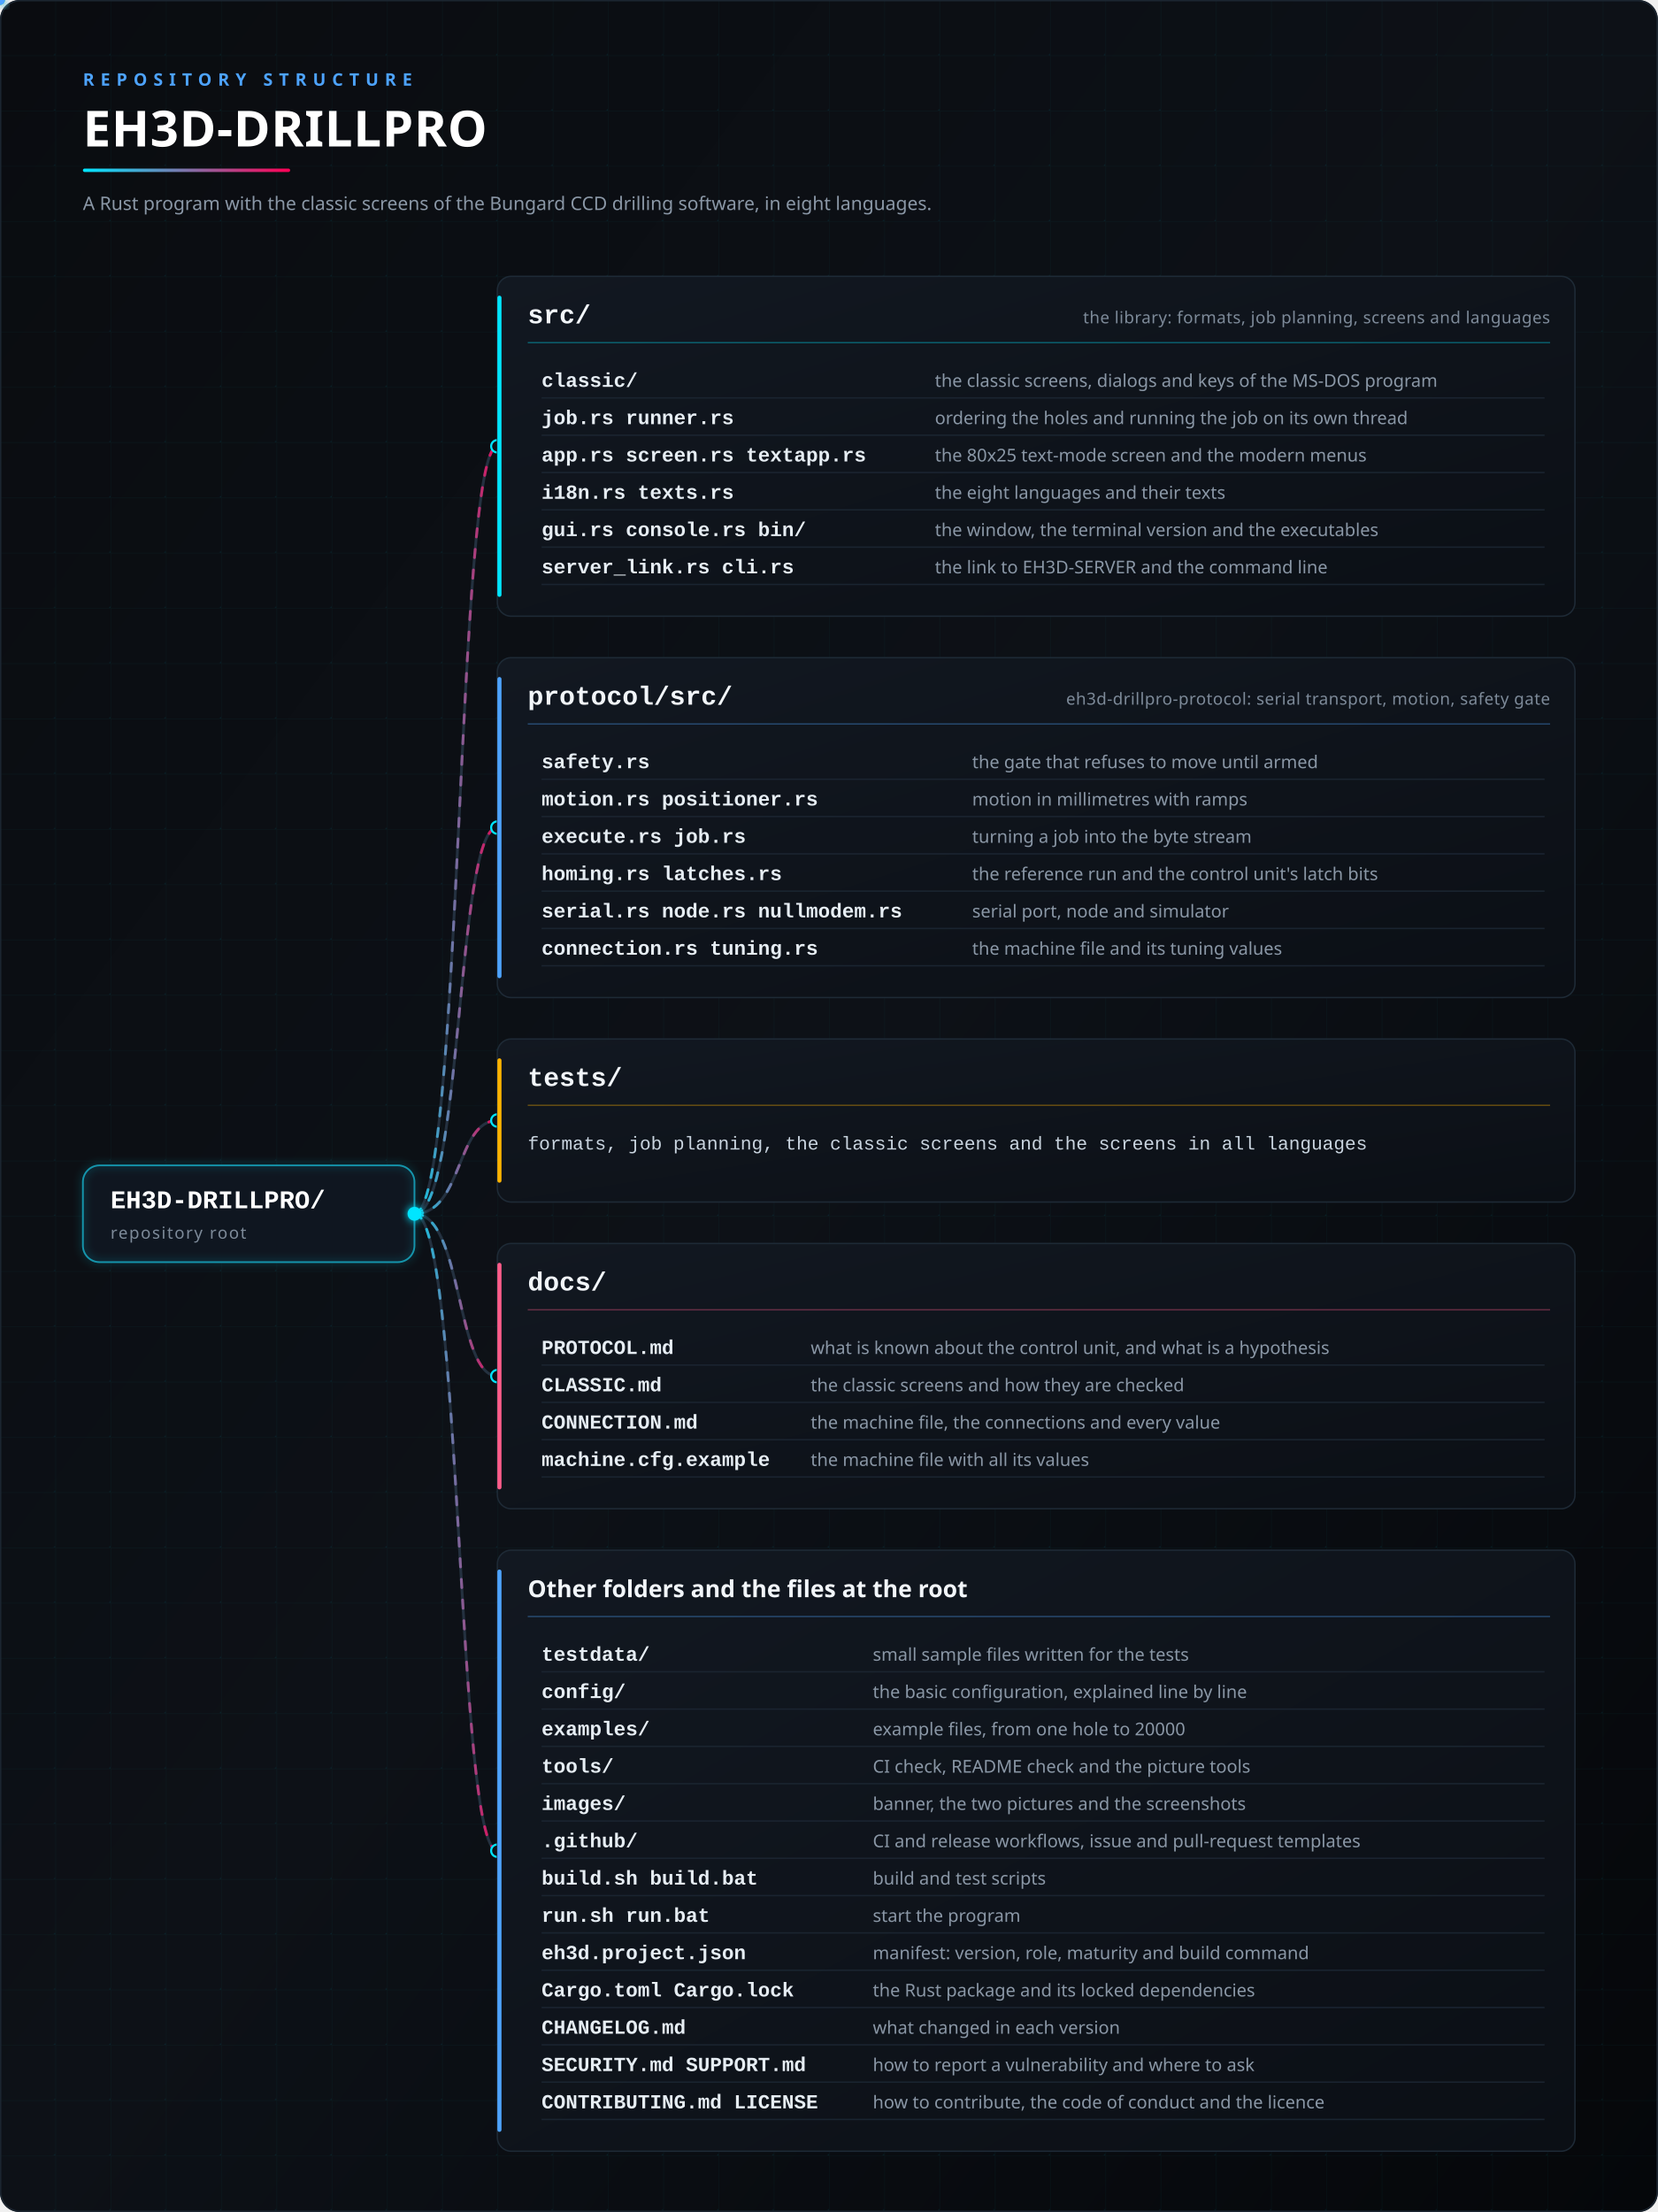
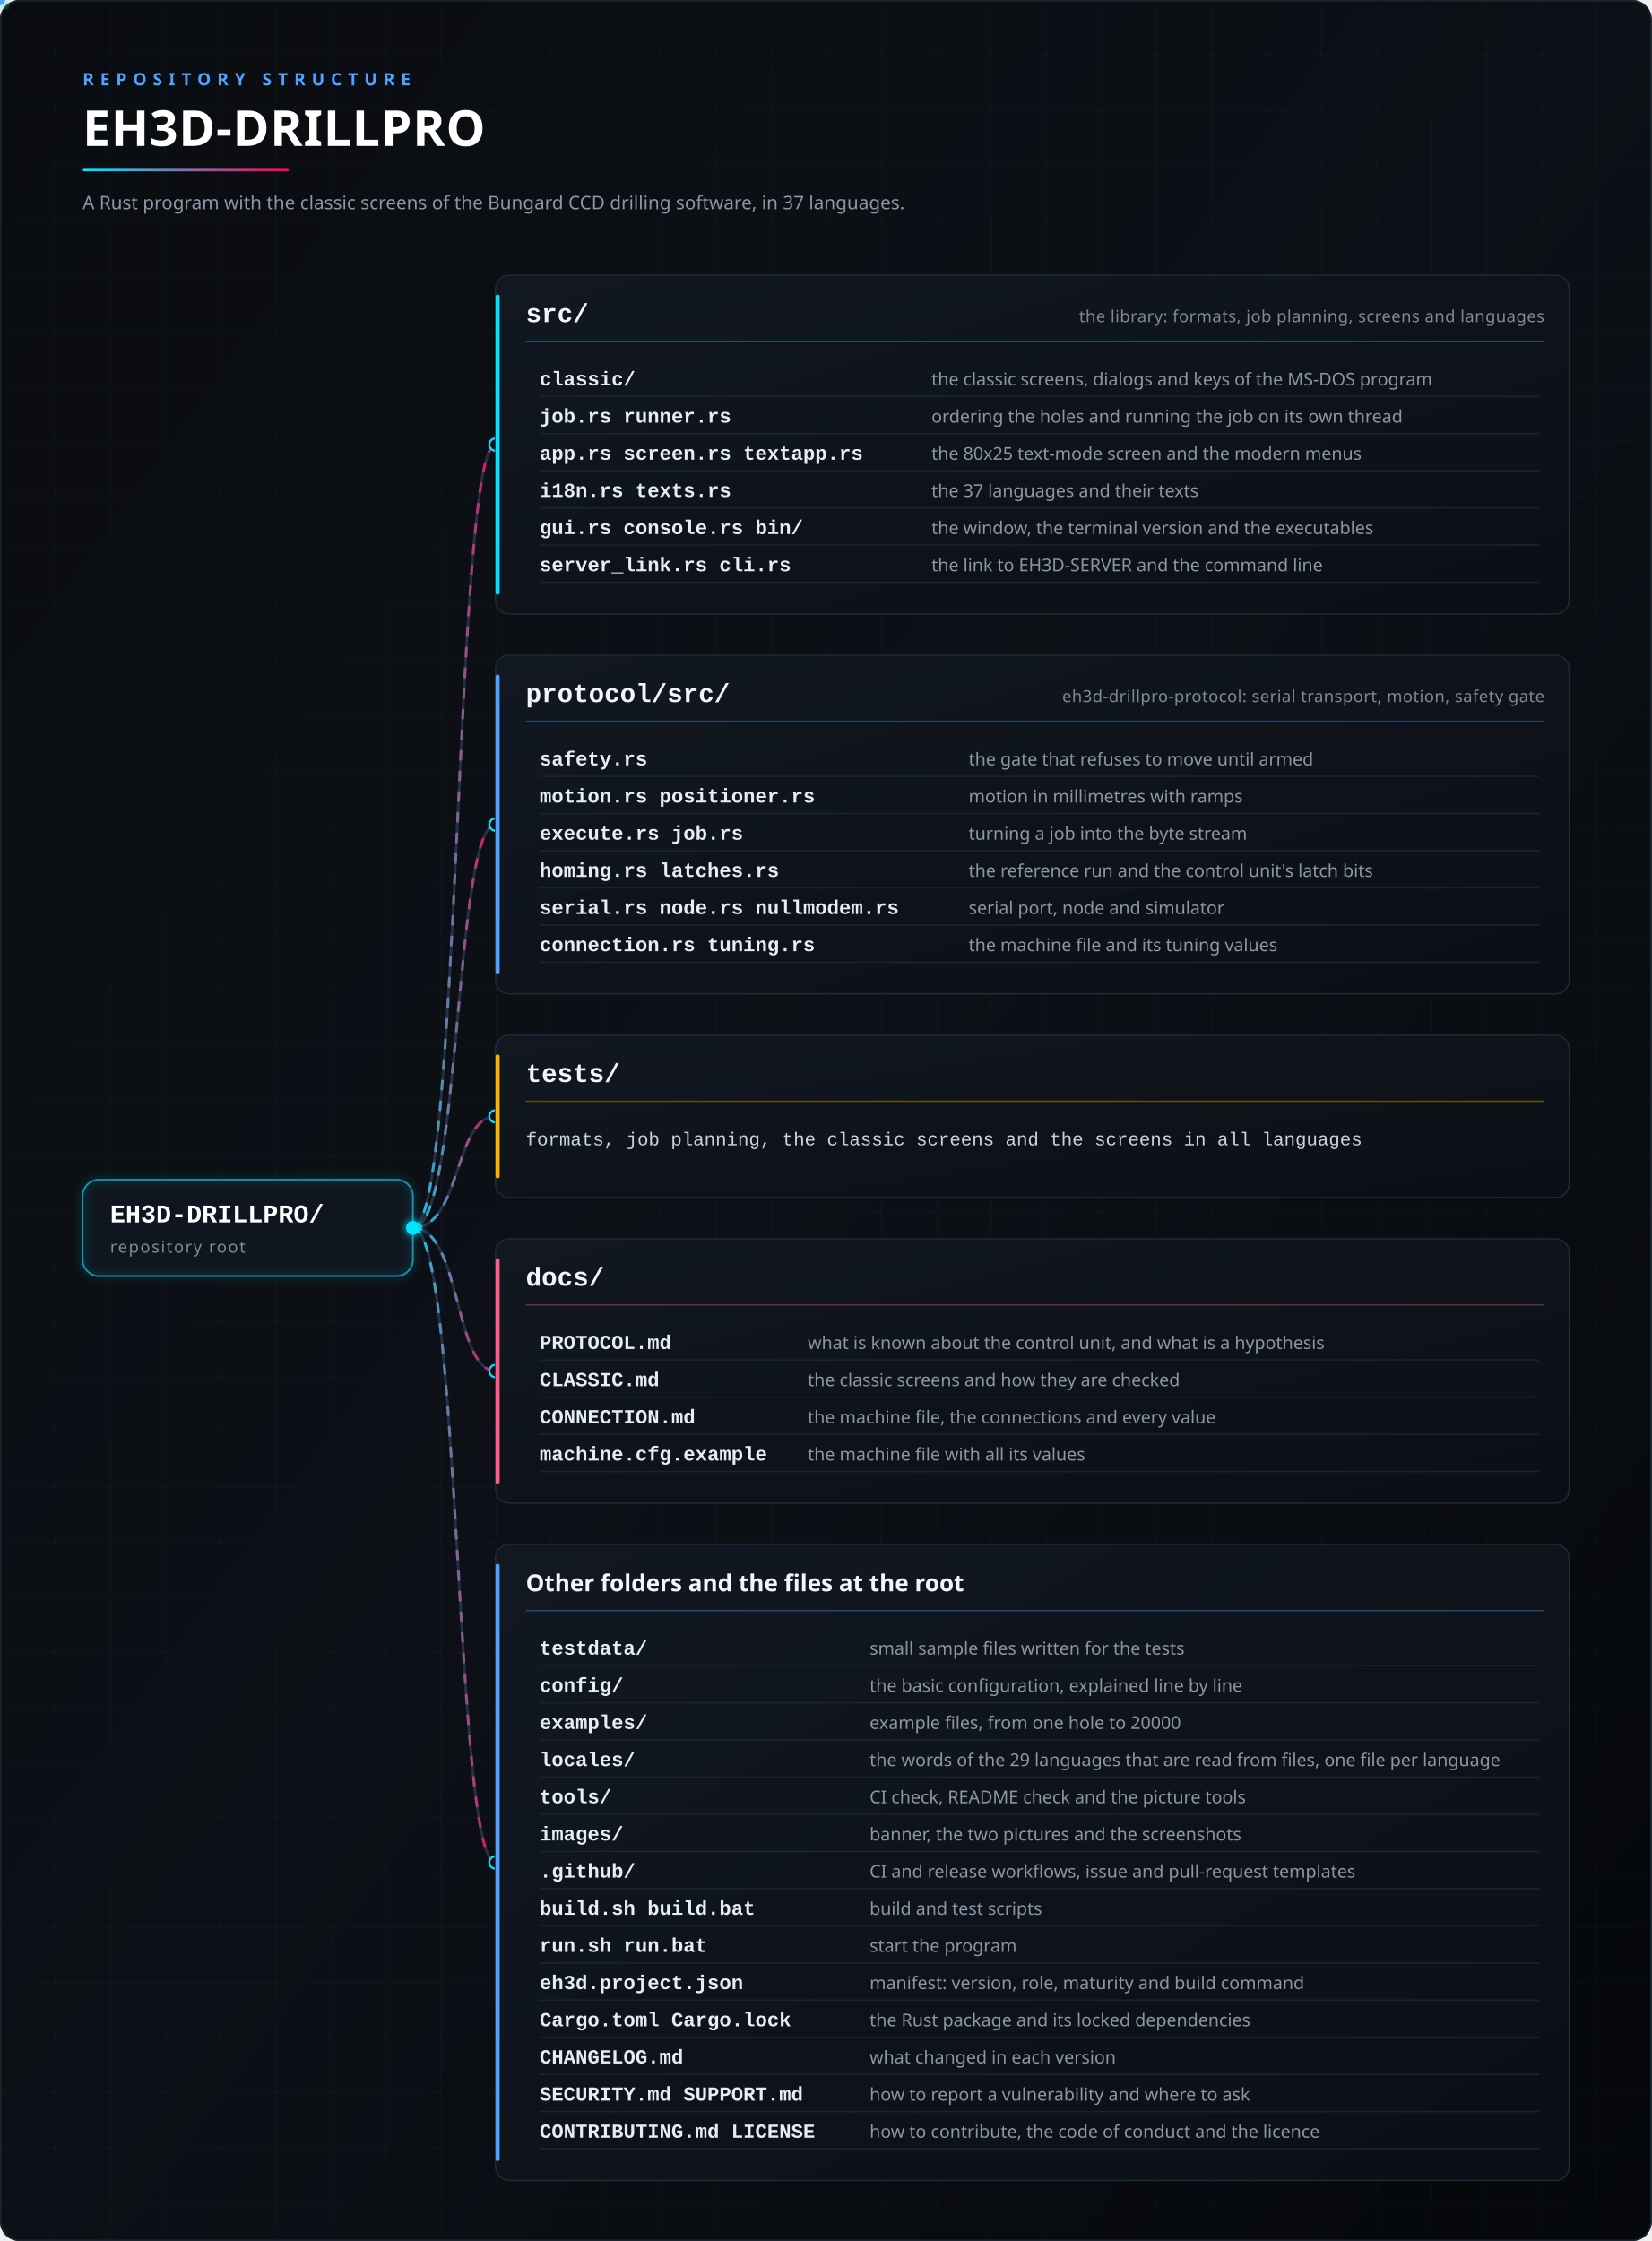
- <svg xmlns="http://www.w3.org/2000/svg" viewBox="0 0 1200 1601" width="100%" role="img" aria-labelledby="t d">
+ <svg xmlns="http://www.w3.org/2000/svg" viewBox="0 0 1200 1628" width="100%" role="img" aria-labelledby="t d">
  <defs>
    <linearGradient id="bg" x1="0" y1="0" x2="1" y2="1">
      <stop offset="0" stop-color="#0A0C10" />
      <stop offset="0.5" stop-color="#0D1117" />
      <stop offset="1" stop-color="#05070A" />
    </linearGradient>
    <linearGradient id="card" x1="0" y1="0" x2="1" y2="1">
      <stop offset="0" stop-color="#121821" />
      <stop offset="1" stop-color="#0B0F15" />
    </linearGradient>
    <linearGradient id="line" x1="0" y1="0" x2="1" y2="0">
      <stop offset="0" stop-color="#00E5FF" />
      <stop offset="1" stop-color="#FF0055" />
    </linearGradient>
    <filter id="glow" x="-50%" y="-50%" width="200%" height="200%">
      <feGaussianBlur stdDeviation="3" result="b" />
      <feMerge>
        <feMergeNode in="b" />
        <feMergeNode in="SourceGraphic" />
      </feMerge>
    </filter>
    <pattern id="grid" width="40" height="40" patternUnits="userSpaceOnUse">
      <path d="M40 0H0V40" fill="none" stroke="#00E5FF" stroke-opacity="0.035" />
      <circle cx="40" cy="40" r="1" fill="#00E5FF" fill-opacity="0.09" />
    </pattern>
  </defs>
-   <rect width="1200" height="1601" rx="14" fill="url(#bg)" />
-   <rect width="1200" height="1601" rx="14" fill="url(#grid)" />
-   <rect x="0.5" y="0.5" width="1199" height="1600" rx="14" fill="none" stroke="#1B2530" />
+   <rect width="1200" height="1628" rx="14" fill="url(#bg)" />
+   <rect width="1200" height="1628" rx="14" fill="url(#grid)" />
+   <rect x="0.5" y="0.5" width="1199" height="1627" rx="14" fill="none" stroke="#1B2530" />
  <text x="60" y="62" font-family="'Segoe UI','Noto Sans','Noto Sans CJK SC','Microsoft YaHei','Yu Gothic','Helvetica Neue',Helvetica,Arial,sans-serif" font-size="12.5" font-weight="600" fill="#4DA3FF" text-anchor="start" letter-spacing="4.5">REPOSITORY STRUCTURE</text>
  <text x="60" y="106" font-family="'Segoe UI','Noto Sans','Noto Sans CJK SC','Microsoft YaHei','Yu Gothic','Helvetica Neue',Helvetica,Arial,sans-serif" font-size="36" font-weight="700" fill="#FFFFFF" text-anchor="start" letter-spacing="0.5">EH3D-DRILLPRO</text>
  <rect x="60" y="122" width="150" height="2.5" rx="1.25" fill="url(#line)">
    <animate attributeName="width" values="40;150;150" keyTimes="0;0.4;1" dur="3s" repeatCount="indefinite" />
  </rect>
-   <text x="60" y="152" font-family="'Segoe UI','Noto Sans','Noto Sans CJK SC','Microsoft YaHei','Yu Gothic','Helvetica Neue',Helvetica,Arial,sans-serif" font-size="13.5" font-weight="400" fill="#8A97A6" text-anchor="start">A Rust program with the classic screens of the Bungard CCD drilling software, in eight languages.</text>
-   <path id="c0" d="M300,878.5 C335,878.5 330,323 360,323" fill="none" stroke="#243140" stroke-width="2" />
-   <path d="M300,878.5 C335,878.5 330,323 360,323" fill="none" stroke="url(#line)" stroke-width="2" stroke-linecap="round" stroke-dasharray="6 9" opacity="0.9">
+   <text x="60" y="152" font-family="'Segoe UI','Noto Sans','Noto Sans CJK SC','Microsoft YaHei','Yu Gothic','Helvetica Neue',Helvetica,Arial,sans-serif" font-size="13.5" font-weight="400" fill="#8A97A6" text-anchor="start">A Rust program with the classic screens of the Bungard CCD drilling software, in 37 languages.</text>
+   <path id="c0" d="M300,892 C335,892 330,323 360,323" fill="none" stroke="#243140" stroke-width="2" />
+   <path d="M300,892 C335,892 330,323 360,323" fill="none" stroke="url(#line)" stroke-width="2" stroke-linecap="round" stroke-dasharray="6 9" opacity="0.9">
    <animate attributeName="stroke-dashoffset" from="0" to="-30" dur="1.6s" repeatCount="indefinite" />
  </path>
  <circle cx="360" cy="323" r="4.5" fill="#0D1117" stroke="#00E5FF" stroke-width="1.5" />
-   <path id="c1" d="M300,878.5 C335,878.5 330,599 360,599" fill="none" stroke="#243140" stroke-width="2" />
-   <path d="M300,878.5 C335,878.5 330,599 360,599" fill="none" stroke="url(#line)" stroke-width="2" stroke-linecap="round" stroke-dasharray="6 9" opacity="0.9">
+   <path id="c1" d="M300,892 C335,892 330,599 360,599" fill="none" stroke="#243140" stroke-width="2" />
+   <path d="M300,892 C335,892 330,599 360,599" fill="none" stroke="url(#line)" stroke-width="2" stroke-linecap="round" stroke-dasharray="6 9" opacity="0.9">
    <animate attributeName="stroke-dashoffset" from="0" to="-30" dur="1.6s" repeatCount="indefinite" />
  </path>
  <circle cx="360" cy="599" r="4.5" fill="#0D1117" stroke="#00E5FF" stroke-width="1.5" />
-   <path id="c2" d="M300,878.5 C335,878.5 330,811 360,811" fill="none" stroke="#243140" stroke-width="2" />
-   <path d="M300,878.5 C335,878.5 330,811 360,811" fill="none" stroke="url(#line)" stroke-width="2" stroke-linecap="round" stroke-dasharray="6 9" opacity="0.9">
+   <path id="c2" d="M300,892 C335,892 330,811 360,811" fill="none" stroke="#243140" stroke-width="2" />
+   <path d="M300,892 C335,892 330,811 360,811" fill="none" stroke="url(#line)" stroke-width="2" stroke-linecap="round" stroke-dasharray="6 9" opacity="0.9">
    <animate attributeName="stroke-dashoffset" from="0" to="-30" dur="1.6s" repeatCount="indefinite" />
  </path>
  <circle cx="360" cy="811" r="4.5" fill="#0D1117" stroke="#00E5FF" stroke-width="1.5" />
-   <path id="c3" d="M300,878.5 C335,878.5 330,996 360,996" fill="none" stroke="#243140" stroke-width="2" />
-   <path d="M300,878.5 C335,878.5 330,996 360,996" fill="none" stroke="url(#line)" stroke-width="2" stroke-linecap="round" stroke-dasharray="6 9" opacity="0.9">
+   <path id="c3" d="M300,892 C335,892 330,996 360,996" fill="none" stroke="#243140" stroke-width="2" />
+   <path d="M300,892 C335,892 330,996 360,996" fill="none" stroke="url(#line)" stroke-width="2" stroke-linecap="round" stroke-dasharray="6 9" opacity="0.9">
    <animate attributeName="stroke-dashoffset" from="0" to="-30" dur="1.6s" repeatCount="indefinite" />
  </path>
  <circle cx="360" cy="996" r="4.5" fill="#0D1117" stroke="#00E5FF" stroke-width="1.5" />
-   <path id="c4" d="M300,878.5 C335,878.5 330,1339.5 360,1339.5" fill="none" stroke="#243140" stroke-width="2" />
-   <path d="M300,878.5 C335,878.5 330,1339.5 360,1339.5" fill="none" stroke="url(#line)" stroke-width="2" stroke-linecap="round" stroke-dasharray="6 9" opacity="0.9">
-     <animate attributeName="stroke-dashoffset" from="0" to="-30" dur="1.6s" repeatCount="indefinite" />
-   </path>
-   <circle cx="360" cy="1339.5" r="4.5" fill="#0D1117" stroke="#00E5FF" stroke-width="1.5" />
+   <path id="c4" d="M300,892 C335,892 330,1353 360,1353" fill="none" stroke="#243140" stroke-width="2" />
+   <path d="M300,892 C335,892 330,1353 360,1353" fill="none" stroke="url(#line)" stroke-width="2" stroke-linecap="round" stroke-dasharray="6 9" opacity="0.9">
+     <animate attributeName="stroke-dashoffset" from="0" to="-30" dur="1.6s" repeatCount="indefinite" />
+   </path>
+   <circle cx="360" cy="1353" r="4.5" fill="#0D1117" stroke="#00E5FF" stroke-width="1.5" />
  <circle r="3.5" fill="#00E5FF" filter="url(#glow)">
    <animateMotion dur="3.4s" repeatCount="indefinite">
      <mpath href="#c0" />
    </animateMotion>
  </circle>
  <circle r="3.5" fill="#4DA3FF" filter="url(#glow)">
    <animateMotion dur="4.2s" repeatCount="indefinite">
      <mpath href="#c1" />
    </animateMotion>
  </circle>
  <circle r="3.5" fill="#FFB300" filter="url(#glow)">
    <animateMotion dur="5.0s" repeatCount="indefinite">
      <mpath href="#c2" />
    </animateMotion>
  </circle>
  <circle r="3.5" fill="#00E5FF" filter="url(#glow)">
    <animateMotion dur="5.8s" repeatCount="indefinite">
      <mpath href="#c3" />
    </animateMotion>
  </circle>
  <circle r="3.5" fill="#4DA3FF" filter="url(#glow)">
    <animateMotion dur="6.6s" repeatCount="indefinite">
      <mpath href="#c4" />
    </animateMotion>
  </circle>
-   <rect x="60" y="843.5" width="240" height="70" rx="12" fill="#0F1620" stroke="#2A3A4C" stroke-width="1.2" />
-   <rect x="60" y="843.5" width="240" height="70" rx="12" fill="none" stroke="#00E5FF" stroke-opacity="0.5" stroke-width="1.2" filter="url(#glow)">
+   <rect x="60" y="857" width="240" height="70" rx="12" fill="#0F1620" stroke="#2A3A4C" stroke-width="1.2" />
+   <rect x="60" y="857" width="240" height="70" rx="12" fill="none" stroke="#00E5FF" stroke-opacity="0.5" stroke-width="1.2" filter="url(#glow)">
    <animate attributeName="stroke-opacity" values="0.15;0.6;0.15" dur="3.6s" repeatCount="indefinite" />
  </rect>
-   <text x="80" y="874.5" font-family="'JetBrains Mono','Cascadia Code','SFMono-Regular',Consolas,'Liberation Mono',monospace" font-size="18.5" font-weight="700" fill="#FFFFFF" text-anchor="start">EH3D-DRILLPRO/</text>
-   <text x="80" y="896.5" font-family="'Segoe UI','Noto Sans','Noto Sans CJK SC','Microsoft YaHei','Yu Gothic','Helvetica Neue',Helvetica,Arial,sans-serif" font-size="12" font-weight="400" fill="#7D8A99" text-anchor="start" letter-spacing="1">repository root</text>
-   <circle cx="300" cy="878.5" r="5" fill="#00E5FF" filter="url(#glow)" />
+   <text x="80" y="888" font-family="'JetBrains Mono','Cascadia Code','SFMono-Regular',Consolas,'Liberation Mono',monospace" font-size="18.5" font-weight="700" fill="#FFFFFF" text-anchor="start">EH3D-DRILLPRO/</text>
+   <text x="80" y="910" font-family="'Segoe UI','Noto Sans','Noto Sans CJK SC','Microsoft YaHei','Yu Gothic','Helvetica Neue',Helvetica,Arial,sans-serif" font-size="12" font-weight="400" fill="#7D8A99" text-anchor="start" letter-spacing="1">repository root</text>
+   <circle cx="300" cy="892" r="5" fill="#00E5FF" filter="url(#glow)" />
  <rect x="360" y="200" width="780" height="246" rx="10" fill="url(#card)" stroke="#1E2A36" stroke-width="1" />
  <rect x="360" y="214" width="3" height="218" rx="1.5" fill="#00E5FF">
    <animate attributeName="opacity" values="0.55;1;0.55" dur="4s" begin="0s" repeatCount="indefinite" />
  </rect>
  <text x="382" y="234" font-family="'JetBrains Mono','Cascadia Code','SFMono-Regular',Consolas,'Liberation Mono',monospace" font-size="19" font-weight="700" fill="#F2F6FA" text-anchor="start">src/</text>
  <text x="1122" y="234" font-family="'Segoe UI','Noto Sans','Noto Sans CJK SC','Microsoft YaHei','Yu Gothic','Helvetica Neue',Helvetica,Arial,sans-serif" font-size="12" font-weight="400" fill="#7D8A99" text-anchor="end" letter-spacing="0.3">the library: formats, job planning, screens and languages</text>
  <line x1="382" y1="248" x2="1122" y2="248" stroke="#00E5FF" stroke-opacity="0.35" stroke-width="1" />
  <text x="392" y="280" font-family="'JetBrains Mono','Cascadia Code','SFMono-Regular',Consolas,'Liberation Mono',monospace" font-size="14.5" font-weight="600" fill="#E6EDF3" text-anchor="start">classic/</text>
  <text x="676.71" y="280" font-family="'Segoe UI','Noto Sans','Noto Sans CJK SC','Microsoft YaHei','Yu Gothic','Helvetica Neue',Helvetica,Arial,sans-serif" font-size="12.8" font-weight="400" fill="#8A97A6" text-anchor="start">the classic screens, dialogs and keys of the MS-DOS program</text>
  <line x1="392" y1="288" x2="1118" y2="288" stroke="#1A2430" stroke-width="1" />
  <text x="392" y="307" font-family="'JetBrains Mono','Cascadia Code','SFMono-Regular',Consolas,'Liberation Mono',monospace" font-size="14.5" font-weight="600" fill="#E6EDF3" text-anchor="start">job.rs  runner.rs</text>
  <text x="676.71" y="307" font-family="'Segoe UI','Noto Sans','Noto Sans CJK SC','Microsoft YaHei','Yu Gothic','Helvetica Neue',Helvetica,Arial,sans-serif" font-size="12.8" font-weight="400" fill="#8A97A6" text-anchor="start">ordering the holes and running the job on its own thread</text>
  <line x1="392" y1="315" x2="1118" y2="315" stroke="#1A2430" stroke-width="1" />
  <text x="392" y="334" font-family="'JetBrains Mono','Cascadia Code','SFMono-Regular',Consolas,'Liberation Mono',monospace" font-size="14.5" font-weight="600" fill="#E6EDF3" text-anchor="start">app.rs  screen.rs  textapp.rs</text>
  <text x="676.71" y="334" font-family="'Segoe UI','Noto Sans','Noto Sans CJK SC','Microsoft YaHei','Yu Gothic','Helvetica Neue',Helvetica,Arial,sans-serif" font-size="12.8" font-weight="400" fill="#8A97A6" text-anchor="start">the 80x25 text-mode screen and the modern menus</text>
  <line x1="392" y1="342" x2="1118" y2="342" stroke="#1A2430" stroke-width="1" />
  <text x="392" y="361" font-family="'JetBrains Mono','Cascadia Code','SFMono-Regular',Consolas,'Liberation Mono',monospace" font-size="14.5" font-weight="600" fill="#E6EDF3" text-anchor="start">i18n.rs  texts.rs</text>
-   <text x="676.71" y="361" font-family="'Segoe UI','Noto Sans','Noto Sans CJK SC','Microsoft YaHei','Yu Gothic','Helvetica Neue',Helvetica,Arial,sans-serif" font-size="12.8" font-weight="400" fill="#8A97A6" text-anchor="start">the eight languages and their texts</text>
+   <text x="676.71" y="361" font-family="'Segoe UI','Noto Sans','Noto Sans CJK SC','Microsoft YaHei','Yu Gothic','Helvetica Neue',Helvetica,Arial,sans-serif" font-size="12.8" font-weight="400" fill="#8A97A6" text-anchor="start">the 37 languages and their texts</text>
  <line x1="392" y1="369" x2="1118" y2="369" stroke="#1A2430" stroke-width="1" />
  <text x="392" y="388" font-family="'JetBrains Mono','Cascadia Code','SFMono-Regular',Consolas,'Liberation Mono',monospace" font-size="14.5" font-weight="600" fill="#E6EDF3" text-anchor="start">gui.rs  console.rs  bin/</text>
  <text x="676.71" y="388" font-family="'Segoe UI','Noto Sans','Noto Sans CJK SC','Microsoft YaHei','Yu Gothic','Helvetica Neue',Helvetica,Arial,sans-serif" font-size="12.8" font-weight="400" fill="#8A97A6" text-anchor="start">the window, the terminal version and the executables</text>
  <line x1="392" y1="396" x2="1118" y2="396" stroke="#1A2430" stroke-width="1" />
  <text x="392" y="415" font-family="'JetBrains Mono','Cascadia Code','SFMono-Regular',Consolas,'Liberation Mono',monospace" font-size="14.5" font-weight="600" fill="#E6EDF3" text-anchor="start">server_link.rs  cli.rs</text>
  <text x="676.71" y="415" font-family="'Segoe UI','Noto Sans','Noto Sans CJK SC','Microsoft YaHei','Yu Gothic','Helvetica Neue',Helvetica,Arial,sans-serif" font-size="12.8" font-weight="400" fill="#8A97A6" text-anchor="start">the link to EH3D-SERVER and the command line</text>
  <line x1="392" y1="423" x2="1118" y2="423" stroke="#1A2430" stroke-width="1" />
  <rect x="360" y="476" width="780" height="246" rx="10" fill="url(#card)" stroke="#1E2A36" stroke-width="1" />
  <rect x="360" y="490" width="3" height="218" rx="1.5" fill="#4DA3FF">
    <animate attributeName="opacity" values="0.55;1;0.55" dur="4s" begin="0.6s" repeatCount="indefinite" />
  </rect>
  <text x="382" y="510" font-family="'JetBrains Mono','Cascadia Code','SFMono-Regular',Consolas,'Liberation Mono',monospace" font-size="19" font-weight="700" fill="#F2F6FA" text-anchor="start">protocol/src/</text>
  <text x="1122" y="510" font-family="'Segoe UI','Noto Sans','Noto Sans CJK SC','Microsoft YaHei','Yu Gothic','Helvetica Neue',Helvetica,Arial,sans-serif" font-size="12" font-weight="400" fill="#7D8A99" text-anchor="end" letter-spacing="0.3">eh3d-drillpro-protocol: serial transport, motion, safety gate</text>
  <line x1="382" y1="524" x2="1122" y2="524" stroke="#4DA3FF" stroke-opacity="0.35" stroke-width="1" />
  <text x="392" y="556" font-family="'JetBrains Mono','Cascadia Code','SFMono-Regular',Consolas,'Liberation Mono',monospace" font-size="14.5" font-weight="600" fill="#E6EDF3" text-anchor="start">safety.rs</text>
  <text x="703.68" y="556" font-family="'Segoe UI','Noto Sans','Noto Sans CJK SC','Microsoft YaHei','Yu Gothic','Helvetica Neue',Helvetica,Arial,sans-serif" font-size="12.8" font-weight="400" fill="#8A97A6" text-anchor="start">the gate that refuses to move until armed</text>
  <line x1="392" y1="564" x2="1118" y2="564" stroke="#1A2430" stroke-width="1" />
  <text x="392" y="583" font-family="'JetBrains Mono','Cascadia Code','SFMono-Regular',Consolas,'Liberation Mono',monospace" font-size="14.5" font-weight="600" fill="#E6EDF3" text-anchor="start">motion.rs  positioner.rs</text>
  <text x="703.68" y="583" font-family="'Segoe UI','Noto Sans','Noto Sans CJK SC','Microsoft YaHei','Yu Gothic','Helvetica Neue',Helvetica,Arial,sans-serif" font-size="12.8" font-weight="400" fill="#8A97A6" text-anchor="start">motion in millimetres with ramps</text>
  <line x1="392" y1="591" x2="1118" y2="591" stroke="#1A2430" stroke-width="1" />
  <text x="392" y="610" font-family="'JetBrains Mono','Cascadia Code','SFMono-Regular',Consolas,'Liberation Mono',monospace" font-size="14.5" font-weight="600" fill="#E6EDF3" text-anchor="start">execute.rs  job.rs</text>
  <text x="703.68" y="610" font-family="'Segoe UI','Noto Sans','Noto Sans CJK SC','Microsoft YaHei','Yu Gothic','Helvetica Neue',Helvetica,Arial,sans-serif" font-size="12.8" font-weight="400" fill="#8A97A6" text-anchor="start">turning a job into the byte stream</text>
  <line x1="392" y1="618" x2="1118" y2="618" stroke="#1A2430" stroke-width="1" />
  <text x="392" y="637" font-family="'JetBrains Mono','Cascadia Code','SFMono-Regular',Consolas,'Liberation Mono',monospace" font-size="14.5" font-weight="600" fill="#E6EDF3" text-anchor="start">homing.rs  latches.rs</text>
  <text x="703.68" y="637" font-family="'Segoe UI','Noto Sans','Noto Sans CJK SC','Microsoft YaHei','Yu Gothic','Helvetica Neue',Helvetica,Arial,sans-serif" font-size="12.8" font-weight="400" fill="#8A97A6" text-anchor="start">the reference run and the control unit's latch bits</text>
  <line x1="392" y1="645" x2="1118" y2="645" stroke="#1A2430" stroke-width="1" />
  <text x="392" y="664" font-family="'JetBrains Mono','Cascadia Code','SFMono-Regular',Consolas,'Liberation Mono',monospace" font-size="14.5" font-weight="600" fill="#E6EDF3" text-anchor="start">serial.rs  node.rs  nullmodem.rs</text>
  <text x="703.68" y="664" font-family="'Segoe UI','Noto Sans','Noto Sans CJK SC','Microsoft YaHei','Yu Gothic','Helvetica Neue',Helvetica,Arial,sans-serif" font-size="12.8" font-weight="400" fill="#8A97A6" text-anchor="start">serial port, node and simulator</text>
  <line x1="392" y1="672" x2="1118" y2="672" stroke="#1A2430" stroke-width="1" />
  <text x="392" y="691" font-family="'JetBrains Mono','Cascadia Code','SFMono-Regular',Consolas,'Liberation Mono',monospace" font-size="14.5" font-weight="600" fill="#E6EDF3" text-anchor="start">connection.rs  tuning.rs</text>
  <text x="703.68" y="691" font-family="'Segoe UI','Noto Sans','Noto Sans CJK SC','Microsoft YaHei','Yu Gothic','Helvetica Neue',Helvetica,Arial,sans-serif" font-size="12.8" font-weight="400" fill="#8A97A6" text-anchor="start">the machine file and its tuning values</text>
  <line x1="392" y1="699" x2="1118" y2="699" stroke="#1A2430" stroke-width="1" />
  <rect x="360" y="752" width="780" height="118" rx="10" fill="url(#card)" stroke="#1E2A36" stroke-width="1" />
  <rect x="360" y="766" width="3" height="90" rx="1.5" fill="#FFB300">
    <animate attributeName="opacity" values="0.55;1;0.55" dur="4s" begin="1.2s" repeatCount="indefinite" />
  </rect>
  <text x="382" y="786" font-family="'JetBrains Mono','Cascadia Code','SFMono-Regular',Consolas,'Liberation Mono',monospace" font-size="19" font-weight="700" fill="#F2F6FA" text-anchor="start">tests/</text>
  <line x1="382" y1="800" x2="1122" y2="800" stroke="#FFB300" stroke-opacity="0.35" stroke-width="1" />
  <text x="382" y="832" font-family="'JetBrains Mono','Cascadia Code','SFMono-Regular',Consolas,'Liberation Mono',monospace" font-size="13.5" font-weight="400" fill="#C9D4DF" text-anchor="start">formats, job planning, the classic screens and the screens in all languages</text>
  <rect x="360" y="900" width="780" height="192" rx="10" fill="url(#card)" stroke="#1E2A36" stroke-width="1" />
  <rect x="360" y="914" width="3" height="164" rx="1.5" fill="#FF5C8A">
    <animate attributeName="opacity" values="0.55;1;0.55" dur="4s" begin="1.8s" repeatCount="indefinite" />
  </rect>
  <text x="382" y="934" font-family="'JetBrains Mono','Cascadia Code','SFMono-Regular',Consolas,'Liberation Mono',monospace" font-size="19" font-weight="700" fill="#F2F6FA" text-anchor="start">docs/</text>
  <line x1="382" y1="948" x2="1122" y2="948" stroke="#FF5C8A" stroke-opacity="0.35" stroke-width="1" />
  <text x="392" y="980" font-family="'JetBrains Mono','Cascadia Code','SFMono-Regular',Consolas,'Liberation Mono',monospace" font-size="14.5" font-weight="600" fill="#E6EDF3" text-anchor="start">PROTOCOL.md</text>
  <text x="586.81" y="980" font-family="'Segoe UI','Noto Sans','Noto Sans CJK SC','Microsoft YaHei','Yu Gothic','Helvetica Neue',Helvetica,Arial,sans-serif" font-size="12.8" font-weight="400" fill="#8A97A6" text-anchor="start">what is known about the control unit, and what is a hypothesis</text>
  <line x1="392" y1="988" x2="1118" y2="988" stroke="#1A2430" stroke-width="1" />
  <text x="392" y="1007" font-family="'JetBrains Mono','Cascadia Code','SFMono-Regular',Consolas,'Liberation Mono',monospace" font-size="14.5" font-weight="600" fill="#E6EDF3" text-anchor="start">CLASSIC.md</text>
  <text x="586.81" y="1007" font-family="'Segoe UI','Noto Sans','Noto Sans CJK SC','Microsoft YaHei','Yu Gothic','Helvetica Neue',Helvetica,Arial,sans-serif" font-size="12.8" font-weight="400" fill="#8A97A6" text-anchor="start">the classic screens and how they are checked</text>
  <line x1="392" y1="1015" x2="1118" y2="1015" stroke="#1A2430" stroke-width="1" />
  <text x="392" y="1034" font-family="'JetBrains Mono','Cascadia Code','SFMono-Regular',Consolas,'Liberation Mono',monospace" font-size="14.5" font-weight="600" fill="#E6EDF3" text-anchor="start">CONNECTION.md</text>
  <text x="586.81" y="1034" font-family="'Segoe UI','Noto Sans','Noto Sans CJK SC','Microsoft YaHei','Yu Gothic','Helvetica Neue',Helvetica,Arial,sans-serif" font-size="12.8" font-weight="400" fill="#8A97A6" text-anchor="start">the machine file, the connections and every value</text>
  <line x1="392" y1="1042" x2="1118" y2="1042" stroke="#1A2430" stroke-width="1" />
  <text x="392" y="1061" font-family="'JetBrains Mono','Cascadia Code','SFMono-Regular',Consolas,'Liberation Mono',monospace" font-size="14.5" font-weight="600" fill="#E6EDF3" text-anchor="start">machine.cfg.example</text>
  <text x="586.81" y="1061" font-family="'Segoe UI','Noto Sans','Noto Sans CJK SC','Microsoft YaHei','Yu Gothic','Helvetica Neue',Helvetica,Arial,sans-serif" font-size="12.8" font-weight="400" fill="#8A97A6" text-anchor="start">the machine file with all its values</text>
  <line x1="392" y1="1069" x2="1118" y2="1069" stroke="#1A2430" stroke-width="1" />
-   <rect x="360" y="1122" width="780" height="435" rx="10" fill="url(#card)" stroke="#1E2A36" stroke-width="1" />
-   <rect x="360" y="1136" width="3" height="407" rx="1.5" fill="#4DA3FF">
+   <rect x="360" y="1122" width="780" height="462" rx="10" fill="url(#card)" stroke="#1E2A36" stroke-width="1" />
+   <rect x="360" y="1136" width="3" height="434" rx="1.5" fill="#4DA3FF">
    <animate attributeName="opacity" values="0.55;1;0.55" dur="4s" begin="2.4s" repeatCount="indefinite" />
  </rect>
  <text x="382" y="1156" font-family="'Segoe UI','Noto Sans','Noto Sans CJK SC','Microsoft YaHei','Yu Gothic','Helvetica Neue',Helvetica,Arial,sans-serif" font-size="17" font-weight="700" fill="#F2F6FA" text-anchor="start">Other folders and the files at the root</text>
  <line x1="382" y1="1170" x2="1122" y2="1170" stroke="#4DA3FF" stroke-opacity="0.35" stroke-width="1" />
  <text x="392" y="1202" font-family="'JetBrains Mono','Cascadia Code','SFMono-Regular',Consolas,'Liberation Mono',monospace" font-size="14.5" font-weight="600" fill="#E6EDF3" text-anchor="start">testdata/</text>
  <text x="631.76" y="1202" font-family="'Segoe UI','Noto Sans','Noto Sans CJK SC','Microsoft YaHei','Yu Gothic','Helvetica Neue',Helvetica,Arial,sans-serif" font-size="12.8" font-weight="400" fill="#8A97A6" text-anchor="start">small sample files written for the tests</text>
  <line x1="392" y1="1210" x2="1118" y2="1210" stroke="#1A2430" stroke-width="1" />
  <text x="392" y="1229" font-family="'JetBrains Mono','Cascadia Code','SFMono-Regular',Consolas,'Liberation Mono',monospace" font-size="14.5" font-weight="600" fill="#E6EDF3" text-anchor="start">config/</text>
  <text x="631.76" y="1229" font-family="'Segoe UI','Noto Sans','Noto Sans CJK SC','Microsoft YaHei','Yu Gothic','Helvetica Neue',Helvetica,Arial,sans-serif" font-size="12.8" font-weight="400" fill="#8A97A6" text-anchor="start">the basic configuration, explained line by line</text>
  <line x1="392" y1="1237" x2="1118" y2="1237" stroke="#1A2430" stroke-width="1" />
  <text x="392" y="1256" font-family="'JetBrains Mono','Cascadia Code','SFMono-Regular',Consolas,'Liberation Mono',monospace" font-size="14.5" font-weight="600" fill="#E6EDF3" text-anchor="start">examples/</text>
  <text x="631.76" y="1256" font-family="'Segoe UI','Noto Sans','Noto Sans CJK SC','Microsoft YaHei','Yu Gothic','Helvetica Neue',Helvetica,Arial,sans-serif" font-size="12.8" font-weight="400" fill="#8A97A6" text-anchor="start">example files, from one hole to 20000</text>
  <line x1="392" y1="1264" x2="1118" y2="1264" stroke="#1A2430" stroke-width="1" />
-   <text x="392" y="1283" font-family="'JetBrains Mono','Cascadia Code','SFMono-Regular',Consolas,'Liberation Mono',monospace" font-size="14.5" font-weight="600" fill="#E6EDF3" text-anchor="start">tools/</text>
-   <text x="631.76" y="1283" font-family="'Segoe UI','Noto Sans','Noto Sans CJK SC','Microsoft YaHei','Yu Gothic','Helvetica Neue',Helvetica,Arial,sans-serif" font-size="12.8" font-weight="400" fill="#8A97A6" text-anchor="start">CI check, README check and the picture tools</text>
+   <text x="392" y="1283" font-family="'JetBrains Mono','Cascadia Code','SFMono-Regular',Consolas,'Liberation Mono',monospace" font-size="14.5" font-weight="600" fill="#E6EDF3" text-anchor="start">locales/</text>
+   <text x="631.76" y="1283" font-family="'Segoe UI','Noto Sans','Noto Sans CJK SC','Microsoft YaHei','Yu Gothic','Helvetica Neue',Helvetica,Arial,sans-serif" font-size="12.8" font-weight="400" fill="#8A97A6" text-anchor="start">the words of the 29 languages that are read from files, one file per language</text>
  <line x1="392" y1="1291" x2="1118" y2="1291" stroke="#1A2430" stroke-width="1" />
-   <text x="392" y="1310" font-family="'JetBrains Mono','Cascadia Code','SFMono-Regular',Consolas,'Liberation Mono',monospace" font-size="14.5" font-weight="600" fill="#E6EDF3" text-anchor="start">images/</text>
-   <text x="631.76" y="1310" font-family="'Segoe UI','Noto Sans','Noto Sans CJK SC','Microsoft YaHei','Yu Gothic','Helvetica Neue',Helvetica,Arial,sans-serif" font-size="12.8" font-weight="400" fill="#8A97A6" text-anchor="start">banner, the two pictures and the screenshots</text>
+   <text x="392" y="1310" font-family="'JetBrains Mono','Cascadia Code','SFMono-Regular',Consolas,'Liberation Mono',monospace" font-size="14.5" font-weight="600" fill="#E6EDF3" text-anchor="start">tools/</text>
+   <text x="631.76" y="1310" font-family="'Segoe UI','Noto Sans','Noto Sans CJK SC','Microsoft YaHei','Yu Gothic','Helvetica Neue',Helvetica,Arial,sans-serif" font-size="12.8" font-weight="400" fill="#8A97A6" text-anchor="start">CI check, README check and the picture tools</text>
  <line x1="392" y1="1318" x2="1118" y2="1318" stroke="#1A2430" stroke-width="1" />
-   <text x="392" y="1337" font-family="'JetBrains Mono','Cascadia Code','SFMono-Regular',Consolas,'Liberation Mono',monospace" font-size="14.5" font-weight="600" fill="#E6EDF3" text-anchor="start">.github/</text>
-   <text x="631.76" y="1337" font-family="'Segoe UI','Noto Sans','Noto Sans CJK SC','Microsoft YaHei','Yu Gothic','Helvetica Neue',Helvetica,Arial,sans-serif" font-size="12.8" font-weight="400" fill="#8A97A6" text-anchor="start">CI and release workflows, issue and pull-request templates</text>
+   <text x="392" y="1337" font-family="'JetBrains Mono','Cascadia Code','SFMono-Regular',Consolas,'Liberation Mono',monospace" font-size="14.5" font-weight="600" fill="#E6EDF3" text-anchor="start">images/</text>
+   <text x="631.76" y="1337" font-family="'Segoe UI','Noto Sans','Noto Sans CJK SC','Microsoft YaHei','Yu Gothic','Helvetica Neue',Helvetica,Arial,sans-serif" font-size="12.8" font-weight="400" fill="#8A97A6" text-anchor="start">banner, the two pictures and the screenshots</text>
  <line x1="392" y1="1345" x2="1118" y2="1345" stroke="#1A2430" stroke-width="1" />
-   <text x="392" y="1364" font-family="'JetBrains Mono','Cascadia Code','SFMono-Regular',Consolas,'Liberation Mono',monospace" font-size="14.5" font-weight="600" fill="#E6EDF3" text-anchor="start">build.sh  build.bat</text>
-   <text x="631.76" y="1364" font-family="'Segoe UI','Noto Sans','Noto Sans CJK SC','Microsoft YaHei','Yu Gothic','Helvetica Neue',Helvetica,Arial,sans-serif" font-size="12.8" font-weight="400" fill="#8A97A6" text-anchor="start">build and test scripts</text>
+   <text x="392" y="1364" font-family="'JetBrains Mono','Cascadia Code','SFMono-Regular',Consolas,'Liberation Mono',monospace" font-size="14.5" font-weight="600" fill="#E6EDF3" text-anchor="start">.github/</text>
+   <text x="631.76" y="1364" font-family="'Segoe UI','Noto Sans','Noto Sans CJK SC','Microsoft YaHei','Yu Gothic','Helvetica Neue',Helvetica,Arial,sans-serif" font-size="12.8" font-weight="400" fill="#8A97A6" text-anchor="start">CI and release workflows, issue and pull-request templates</text>
  <line x1="392" y1="1372" x2="1118" y2="1372" stroke="#1A2430" stroke-width="1" />
-   <text x="392" y="1391" font-family="'JetBrains Mono','Cascadia Code','SFMono-Regular',Consolas,'Liberation Mono',monospace" font-size="14.5" font-weight="600" fill="#E6EDF3" text-anchor="start">run.sh  run.bat</text>
-   <text x="631.76" y="1391" font-family="'Segoe UI','Noto Sans','Noto Sans CJK SC','Microsoft YaHei','Yu Gothic','Helvetica Neue',Helvetica,Arial,sans-serif" font-size="12.8" font-weight="400" fill="#8A97A6" text-anchor="start">start the program</text>
+   <text x="392" y="1391" font-family="'JetBrains Mono','Cascadia Code','SFMono-Regular',Consolas,'Liberation Mono',monospace" font-size="14.5" font-weight="600" fill="#E6EDF3" text-anchor="start">build.sh  build.bat</text>
+   <text x="631.76" y="1391" font-family="'Segoe UI','Noto Sans','Noto Sans CJK SC','Microsoft YaHei','Yu Gothic','Helvetica Neue',Helvetica,Arial,sans-serif" font-size="12.8" font-weight="400" fill="#8A97A6" text-anchor="start">build and test scripts</text>
  <line x1="392" y1="1399" x2="1118" y2="1399" stroke="#1A2430" stroke-width="1" />
-   <text x="392" y="1418" font-family="'JetBrains Mono','Cascadia Code','SFMono-Regular',Consolas,'Liberation Mono',monospace" font-size="14.5" font-weight="600" fill="#E6EDF3" text-anchor="start">eh3d.project.json</text>
-   <text x="631.76" y="1418" font-family="'Segoe UI','Noto Sans','Noto Sans CJK SC','Microsoft YaHei','Yu Gothic','Helvetica Neue',Helvetica,Arial,sans-serif" font-size="12.8" font-weight="400" fill="#8A97A6" text-anchor="start">manifest: version, role, maturity and build command</text>
+   <text x="392" y="1418" font-family="'JetBrains Mono','Cascadia Code','SFMono-Regular',Consolas,'Liberation Mono',monospace" font-size="14.5" font-weight="600" fill="#E6EDF3" text-anchor="start">run.sh  run.bat</text>
+   <text x="631.76" y="1418" font-family="'Segoe UI','Noto Sans','Noto Sans CJK SC','Microsoft YaHei','Yu Gothic','Helvetica Neue',Helvetica,Arial,sans-serif" font-size="12.8" font-weight="400" fill="#8A97A6" text-anchor="start">start the program</text>
  <line x1="392" y1="1426" x2="1118" y2="1426" stroke="#1A2430" stroke-width="1" />
-   <text x="392" y="1445" font-family="'JetBrains Mono','Cascadia Code','SFMono-Regular',Consolas,'Liberation Mono',monospace" font-size="14.5" font-weight="600" fill="#E6EDF3" text-anchor="start">Cargo.toml  Cargo.lock</text>
-   <text x="631.76" y="1445" font-family="'Segoe UI','Noto Sans','Noto Sans CJK SC','Microsoft YaHei','Yu Gothic','Helvetica Neue',Helvetica,Arial,sans-serif" font-size="12.8" font-weight="400" fill="#8A97A6" text-anchor="start">the Rust package and its locked dependencies</text>
+   <text x="392" y="1445" font-family="'JetBrains Mono','Cascadia Code','SFMono-Regular',Consolas,'Liberation Mono',monospace" font-size="14.5" font-weight="600" fill="#E6EDF3" text-anchor="start">eh3d.project.json</text>
+   <text x="631.76" y="1445" font-family="'Segoe UI','Noto Sans','Noto Sans CJK SC','Microsoft YaHei','Yu Gothic','Helvetica Neue',Helvetica,Arial,sans-serif" font-size="12.8" font-weight="400" fill="#8A97A6" text-anchor="start">manifest: version, role, maturity and build command</text>
  <line x1="392" y1="1453" x2="1118" y2="1453" stroke="#1A2430" stroke-width="1" />
-   <text x="392" y="1472" font-family="'JetBrains Mono','Cascadia Code','SFMono-Regular',Consolas,'Liberation Mono',monospace" font-size="14.5" font-weight="600" fill="#E6EDF3" text-anchor="start">CHANGELOG.md</text>
-   <text x="631.76" y="1472" font-family="'Segoe UI','Noto Sans','Noto Sans CJK SC','Microsoft YaHei','Yu Gothic','Helvetica Neue',Helvetica,Arial,sans-serif" font-size="12.8" font-weight="400" fill="#8A97A6" text-anchor="start">what changed in each version</text>
+   <text x="392" y="1472" font-family="'JetBrains Mono','Cascadia Code','SFMono-Regular',Consolas,'Liberation Mono',monospace" font-size="14.5" font-weight="600" fill="#E6EDF3" text-anchor="start">Cargo.toml  Cargo.lock</text>
+   <text x="631.76" y="1472" font-family="'Segoe UI','Noto Sans','Noto Sans CJK SC','Microsoft YaHei','Yu Gothic','Helvetica Neue',Helvetica,Arial,sans-serif" font-size="12.8" font-weight="400" fill="#8A97A6" text-anchor="start">the Rust package and its locked dependencies</text>
  <line x1="392" y1="1480" x2="1118" y2="1480" stroke="#1A2430" stroke-width="1" />
-   <text x="392" y="1499" font-family="'JetBrains Mono','Cascadia Code','SFMono-Regular',Consolas,'Liberation Mono',monospace" font-size="14.5" font-weight="600" fill="#E6EDF3" text-anchor="start">SECURITY.md  SUPPORT.md</text>
-   <text x="631.76" y="1499" font-family="'Segoe UI','Noto Sans','Noto Sans CJK SC','Microsoft YaHei','Yu Gothic','Helvetica Neue',Helvetica,Arial,sans-serif" font-size="12.8" font-weight="400" fill="#8A97A6" text-anchor="start">how to report a vulnerability and where to ask</text>
+   <text x="392" y="1499" font-family="'JetBrains Mono','Cascadia Code','SFMono-Regular',Consolas,'Liberation Mono',monospace" font-size="14.5" font-weight="600" fill="#E6EDF3" text-anchor="start">CHANGELOG.md</text>
+   <text x="631.76" y="1499" font-family="'Segoe UI','Noto Sans','Noto Sans CJK SC','Microsoft YaHei','Yu Gothic','Helvetica Neue',Helvetica,Arial,sans-serif" font-size="12.8" font-weight="400" fill="#8A97A6" text-anchor="start">what changed in each version</text>
  <line x1="392" y1="1507" x2="1118" y2="1507" stroke="#1A2430" stroke-width="1" />
-   <text x="392" y="1526" font-family="'JetBrains Mono','Cascadia Code','SFMono-Regular',Consolas,'Liberation Mono',monospace" font-size="14.5" font-weight="600" fill="#E6EDF3" text-anchor="start">CONTRIBUTING.md  LICENSE</text>
-   <text x="631.76" y="1526" font-family="'Segoe UI','Noto Sans','Noto Sans CJK SC','Microsoft YaHei','Yu Gothic','Helvetica Neue',Helvetica,Arial,sans-serif" font-size="12.8" font-weight="400" fill="#8A97A6" text-anchor="start">how to contribute, the code of conduct and the licence</text>
+   <text x="392" y="1526" font-family="'JetBrains Mono','Cascadia Code','SFMono-Regular',Consolas,'Liberation Mono',monospace" font-size="14.5" font-weight="600" fill="#E6EDF3" text-anchor="start">SECURITY.md  SUPPORT.md</text>
+   <text x="631.76" y="1526" font-family="'Segoe UI','Noto Sans','Noto Sans CJK SC','Microsoft YaHei','Yu Gothic','Helvetica Neue',Helvetica,Arial,sans-serif" font-size="12.8" font-weight="400" fill="#8A97A6" text-anchor="start">how to report a vulnerability and where to ask</text>
  <line x1="392" y1="1534" x2="1118" y2="1534" stroke="#1A2430" stroke-width="1" />
+   <text x="392" y="1553" font-family="'JetBrains Mono','Cascadia Code','SFMono-Regular',Consolas,'Liberation Mono',monospace" font-size="14.5" font-weight="600" fill="#E6EDF3" text-anchor="start">CONTRIBUTING.md  LICENSE</text>
+   <text x="631.76" y="1553" font-family="'Segoe UI','Noto Sans','Noto Sans CJK SC','Microsoft YaHei','Yu Gothic','Helvetica Neue',Helvetica,Arial,sans-serif" font-size="12.8" font-weight="400" fill="#8A97A6" text-anchor="start">how to contribute, the code of conduct and the licence</text>
+   <line x1="392" y1="1561" x2="1118" y2="1561" stroke="#1A2430" stroke-width="1" />
</svg>
